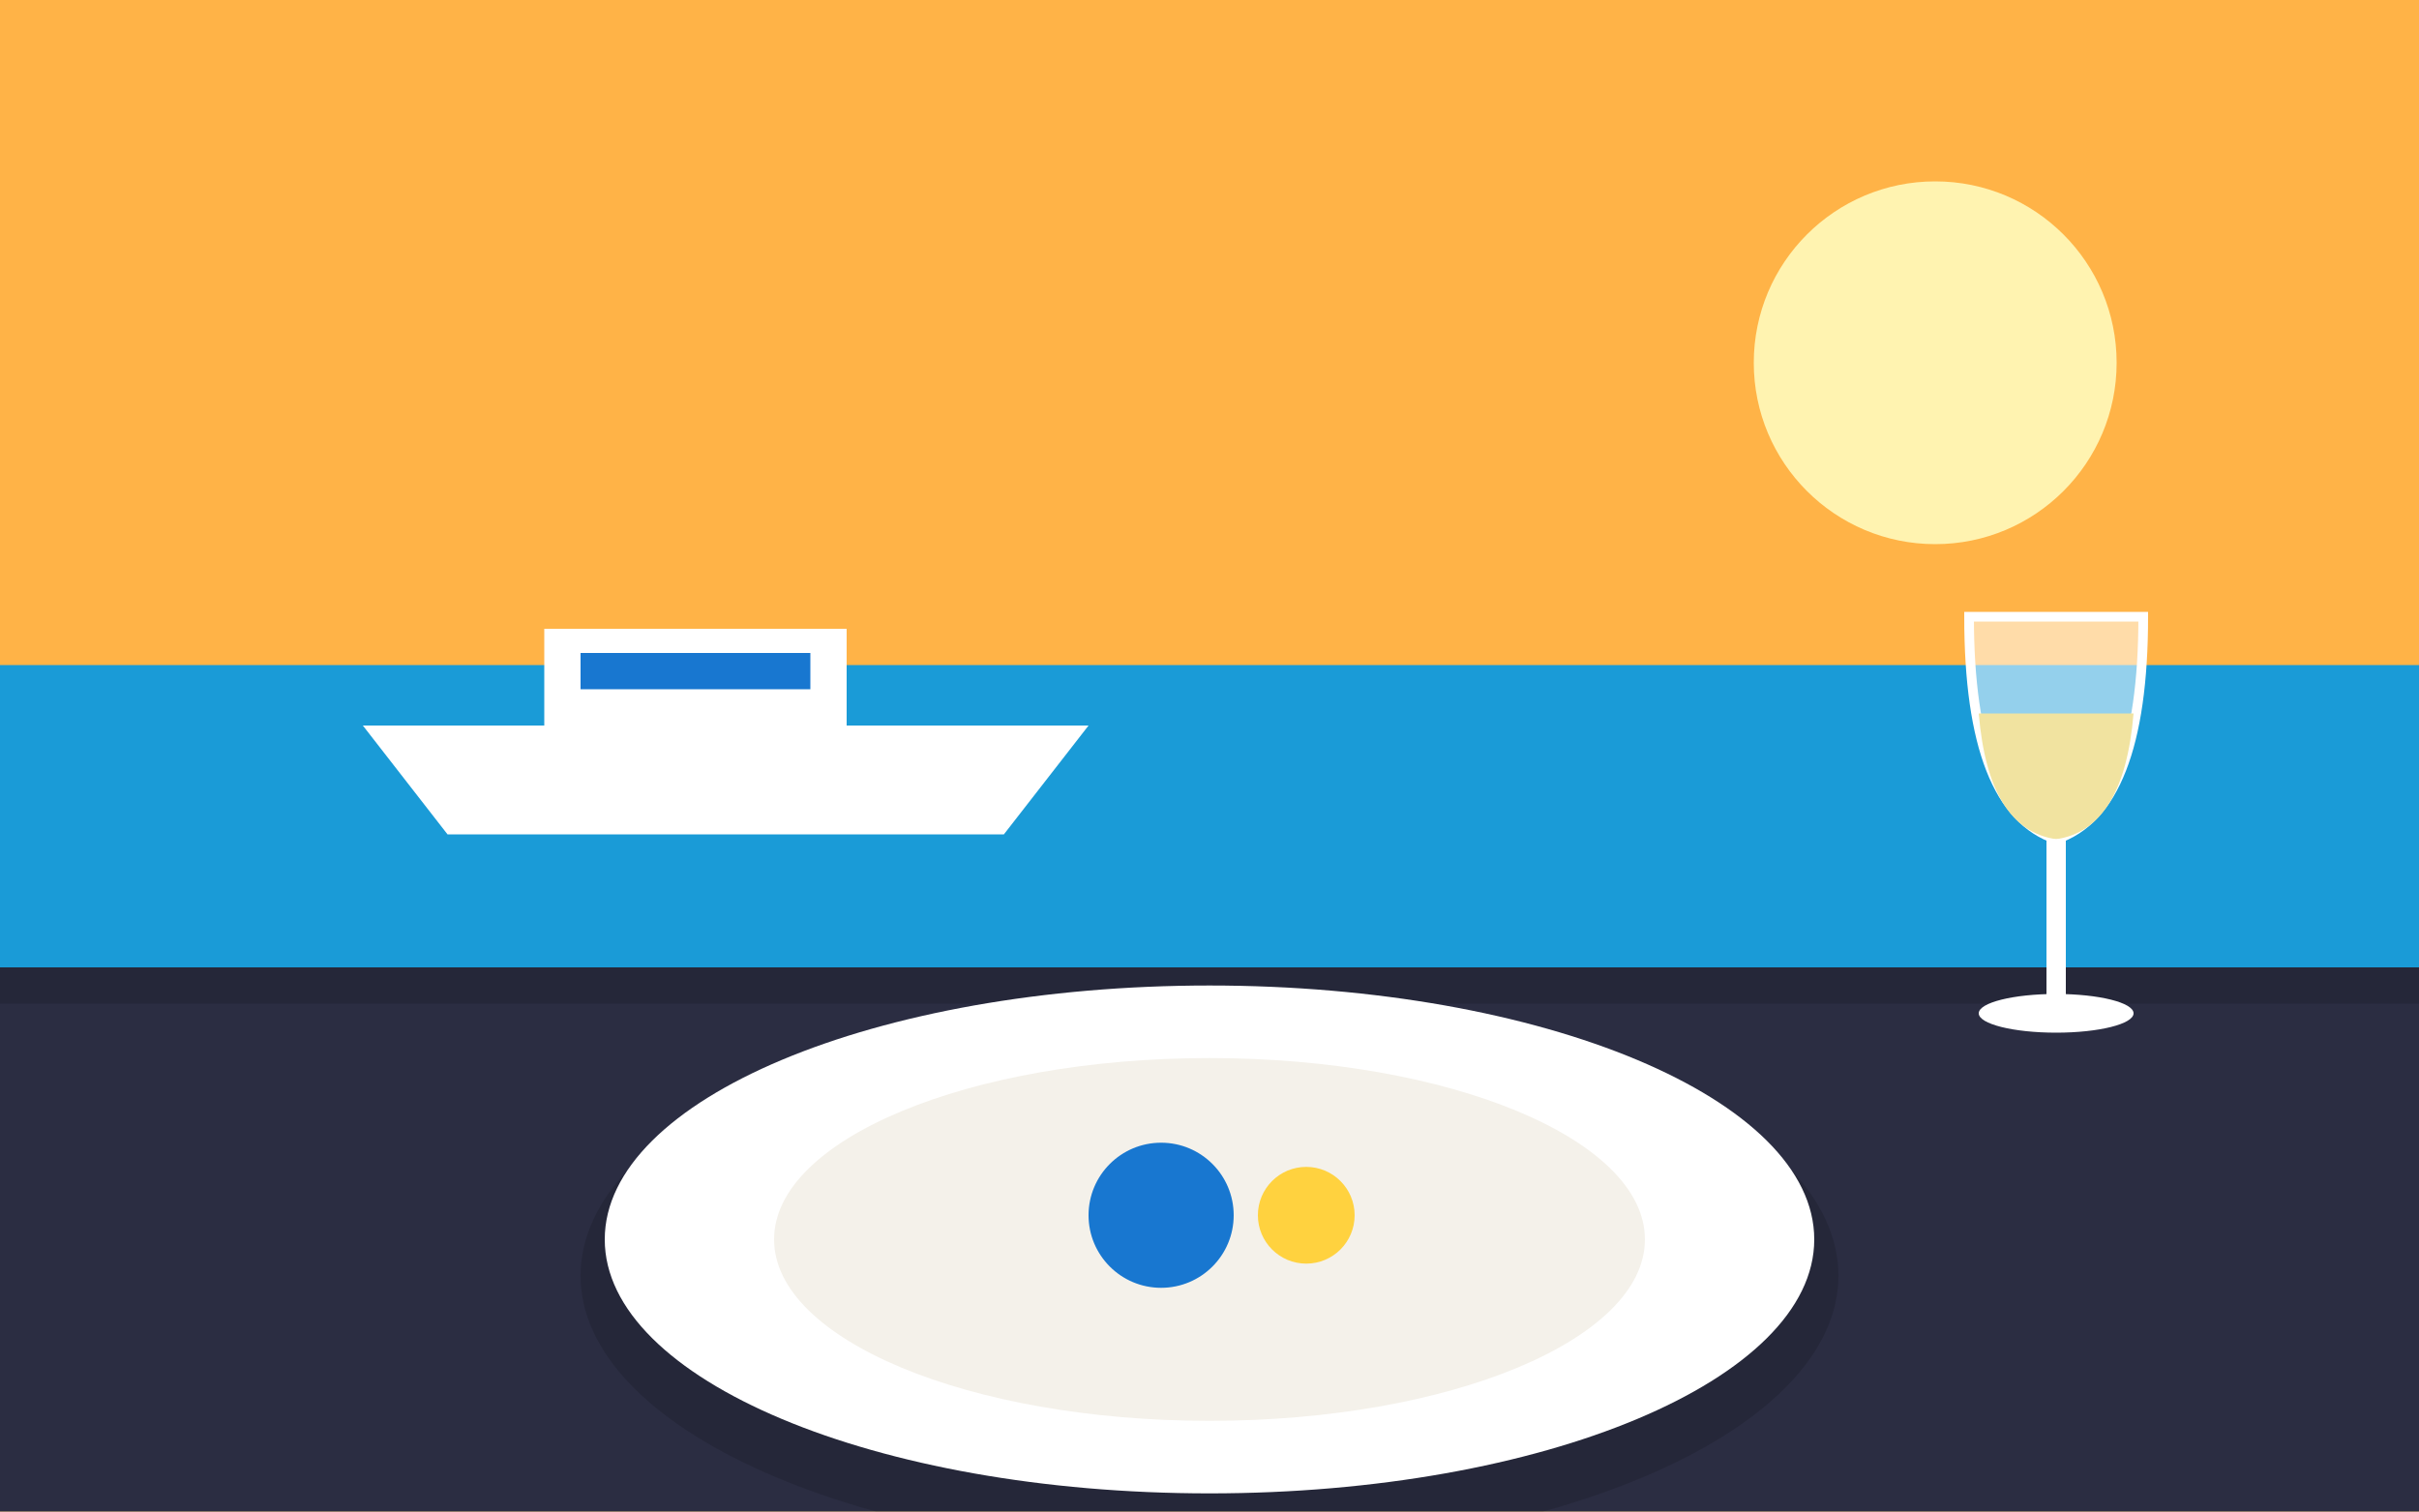
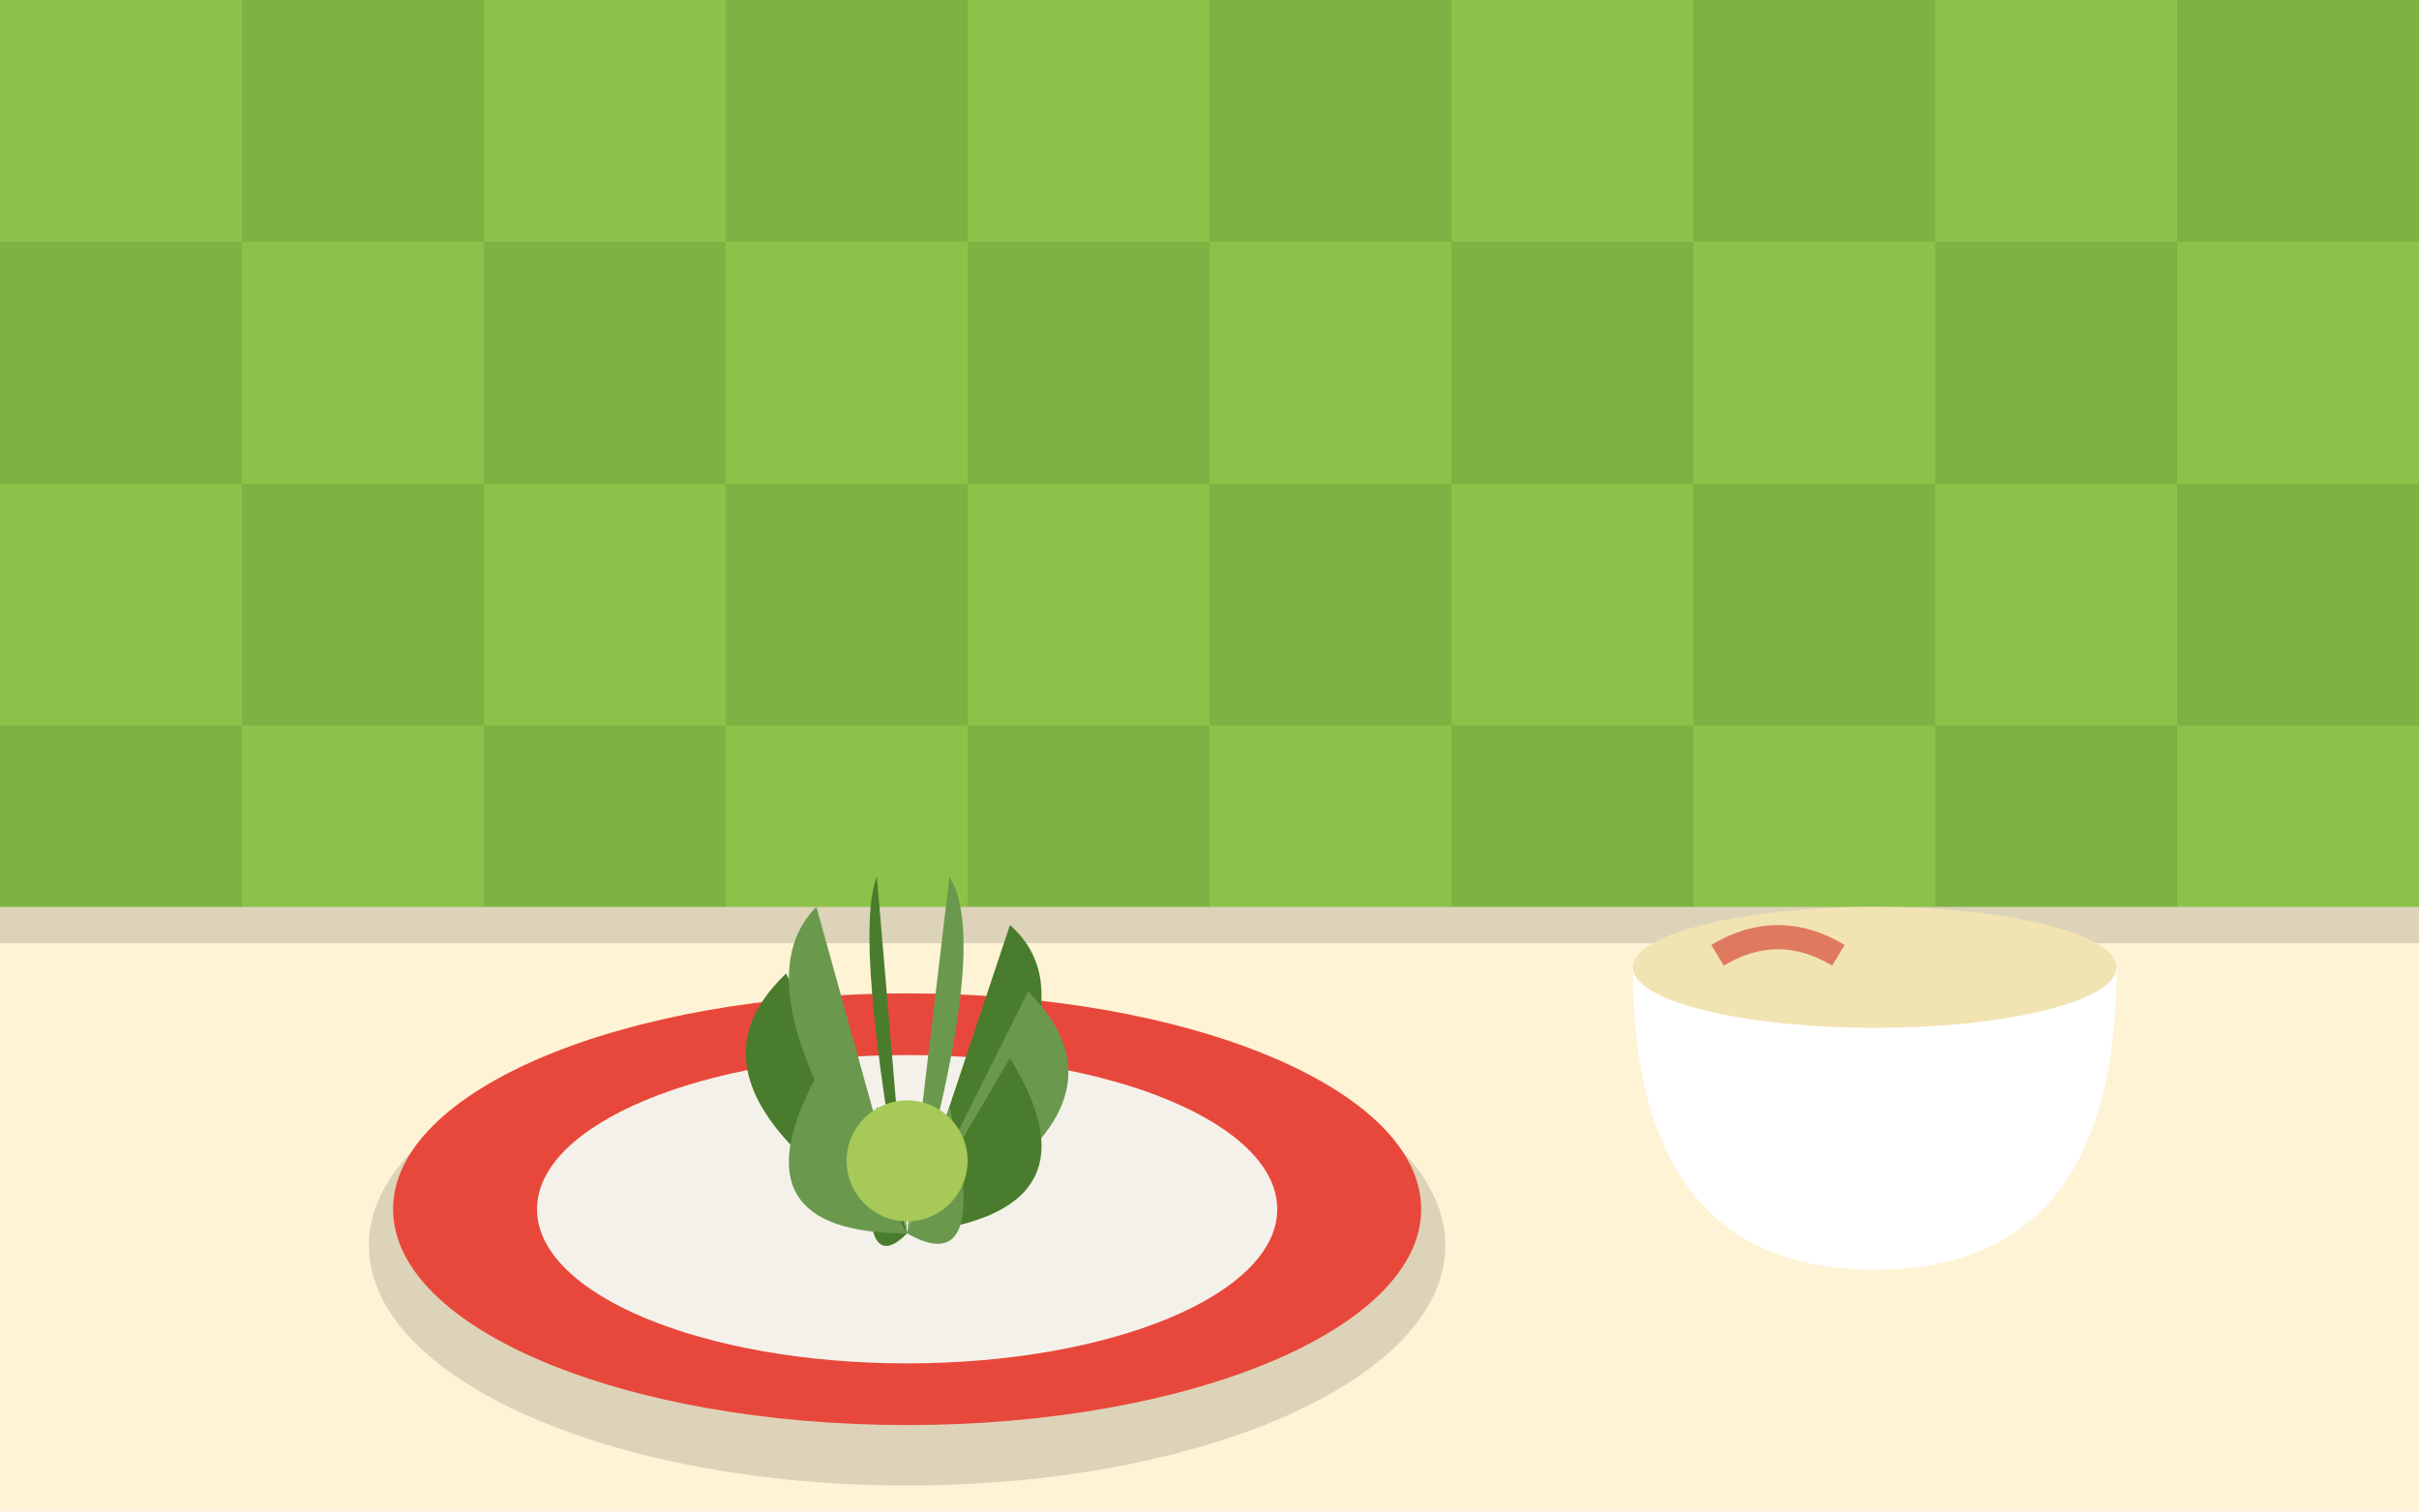
<svg xmlns="http://www.w3.org/2000/svg" viewBox="0 0 400 250" preserveAspectRatio="xMidYMid slice">
  <rect width="400" height="250" fill="#FFF" />
-   <rect width="400" height="250" fill="#FFB347" />
-   <circle cx="320" cy="60" r="30" fill="#FFF3B0" />
-   <rect y="110" width="400" height="60" fill="#1A9BD7" />
-   <g transform="translate(120,120)">
-     <path d="M-60 0 h120 l-14 18 h-92z" fill="#fff" />
-     <rect x="-30" y="-16" width="50" height="16" fill="#fff" />
-     <rect x="-24" y="-12" width="38" height="6" fill="#1877D0" />
+   <rect x="0" y="0" width="40" height="40" fill="#8BC34A" />
+   <rect x="0" y="40" width="40" height="40" fill="#7CB342" />
+   <rect x="0" y="80" width="40" height="40" fill="#8BC34A" />
+   <rect x="0" y="120" width="40" height="40" fill="#7CB342" />
+   <rect x="0" y="160" width="40" height="40" fill="#8BC34A" />
+   <rect x="40" y="0" width="40" height="40" fill="#7CB342" />
+   <rect x="40" y="40" width="40" height="40" fill="#8BC34A" />
+   <rect x="40" y="80" width="40" height="40" fill="#7CB342" />
+   <rect x="40" y="120" width="40" height="40" fill="#8BC34A" />
+   <rect x="40" y="160" width="40" height="40" fill="#7CB342" />
+   <rect x="80" y="0" width="40" height="40" fill="#8BC34A" />
+   <rect x="80" y="40" width="40" height="40" fill="#7CB342" />
+   <rect x="80" y="80" width="40" height="40" fill="#8BC34A" />
+   <rect x="80" y="120" width="40" height="40" fill="#7CB342" />
+   <rect x="80" y="160" width="40" height="40" fill="#8BC34A" />
+   <rect x="120" y="0" width="40" height="40" fill="#7CB342" />
+   <rect x="120" y="40" width="40" height="40" fill="#8BC34A" />
+   <rect x="120" y="80" width="40" height="40" fill="#7CB342" />
+   <rect x="120" y="120" width="40" height="40" fill="#8BC34A" />
+   <rect x="120" y="160" width="40" height="40" fill="#7CB342" />
+   <rect x="160" y="0" width="40" height="40" fill="#8BC34A" />
+   <rect x="160" y="40" width="40" height="40" fill="#7CB342" />
+   <rect x="160" y="80" width="40" height="40" fill="#8BC34A" />
+   <rect x="160" y="120" width="40" height="40" fill="#7CB342" />
+   <rect x="160" y="160" width="40" height="40" fill="#8BC34A" />
+   <rect x="200" y="0" width="40" height="40" fill="#7CB342" />
+   <rect x="200" y="40" width="40" height="40" fill="#8BC34A" />
+   <rect x="200" y="80" width="40" height="40" fill="#7CB342" />
+   <rect x="200" y="120" width="40" height="40" fill="#8BC34A" />
+   <rect x="200" y="160" width="40" height="40" fill="#7CB342" />
+   <rect x="240" y="0" width="40" height="40" fill="#8BC34A" />
+   <rect x="240" y="40" width="40" height="40" fill="#7CB342" />
+   <rect x="240" y="80" width="40" height="40" fill="#8BC34A" />
+   <rect x="240" y="120" width="40" height="40" fill="#7CB342" />
+   <rect x="240" y="160" width="40" height="40" fill="#8BC34A" />
+   <rect x="280" y="0" width="40" height="40" fill="#7CB342" />
+   <rect x="280" y="40" width="40" height="40" fill="#8BC34A" />
+   <rect x="280" y="80" width="40" height="40" fill="#7CB342" />
+   <rect x="280" y="120" width="40" height="40" fill="#8BC34A" />
+   <rect x="280" y="160" width="40" height="40" fill="#7CB342" />
+   <rect x="320" y="0" width="40" height="40" fill="#8BC34A" />
+   <rect x="320" y="40" width="40" height="40" fill="#7CB342" />
+   <rect x="320" y="80" width="40" height="40" fill="#8BC34A" />
+   <rect x="320" y="120" width="40" height="40" fill="#7CB342" />
+   <rect x="320" y="160" width="40" height="40" fill="#8BC34A" />
+   <rect x="360" y="0" width="40" height="40" fill="#7CB342" />
+   <rect x="360" y="40" width="40" height="40" fill="#8BC34A" />
+   <rect x="360" y="80" width="40" height="40" fill="#7CB342" />
+   <rect x="360" y="120" width="40" height="40" fill="#8BC34A" />
+   <rect x="360" y="160" width="40" height="40" fill="#7CB342" />
+   <rect x="0" y="150" width="400" height="100" fill="#FFF3D6" />
+   <rect x="0" y="150" width="400" height="6" fill="#00000022" />
+   <g transform="translate(150,200)">
+     <ellipse cx="0" cy="6" rx="89" ry="39.7" fill="#00000022" />
+     <ellipse cx="0" cy="0" rx="85" ry="35.7" fill="#E8483B" />
+     <ellipse cx="0" cy="0" rx="61.2" ry="25.5" fill="#F4F1EA" />
+     <g transform="translate(0,4)">
+       <path d="M0 0 q-40 -24 -20 -43z" fill="#4A7C2E" />
+       <path d="M0 0 q-29 -40 -15 -54z" fill="#6A994E" />
+       <path d="M0 0 q-9 -49 -5 -59z" fill="#4A7C2E" />
+       <path d="M0 0 q14 -48 7 -59z" fill="#6A994E" />
+       <path d="M0 0 q33 -37 17 -51z" fill="#4A7C2E" />
+       <path d="M0 0 q40 -20 20 -40z" fill="#6A994E" />
+       <path d="M0 0 q33 -3 17 -29z" fill="#4A7C2E" />
+       <path d="M0 0 q14 8 7 -21z" fill="#6A994E" />
+       <path d="M0 0 q-9 9 -5 -21z" fill="#4A7C2E" />
+       <path d="M0 0 q-29 0 -15 -26z" fill="#6A994E" />
+       <circle cx="0" cy="-12" r="10" fill="#A7C957" />
+     </g>
  </g>
-   <rect x="0" y="160" width="400" height="90" fill="#2B2D42" />
-   <rect x="0" y="160" width="400" height="6" fill="#00000022" />
-   <g transform="translate(200,205)">
-     <ellipse cx="0" cy="6" rx="104" ry="46.0" fill="#00000022" />
-     <ellipse cx="0" cy="0" rx="100" ry="42.0" fill="#FFFFFF" />
-     <ellipse cx="0" cy="0" rx="72.0" ry="30.0" fill="#F4F1EA" />
-     <circle cx="-8" cy="-4" r="12" fill="#1877D0" />
-     <circle cx="16" cy="-4" r="8" fill="#FFD23F" />
-   </g>
-   <g transform="translate(340,150) scale(0.8)">
-     <path d="M-18 -60 h36 q0 40 -18 46 q-18 -6 -18 -46z" fill="#ffffff88" stroke="#fff" stroke-width="2" />
-     <path d="M-16 -40 h32 q-2 24 -16 26 q-14 -2 -16 -26z" fill="#F1E3A0" />
-     <rect x="-2" y="-14" width="4" height="34" fill="#fff" />
-     <ellipse cx="0" cy="22" rx="16" ry="4" fill="#fff" />
+   <g transform="translate(310,180)">
+     <path d="M-40 -20 q0 50 40 50 q40 0 40 -50z" fill="#FFFFFF" />
+     <ellipse cx="0" cy="-20" rx="40" ry="10" fill="#F2E3B3" />
+     <path d="M-26 -22 q10 -6 20 0" stroke="#E07A5F" stroke-width="4" fill="none" />
  </g>
</svg>
